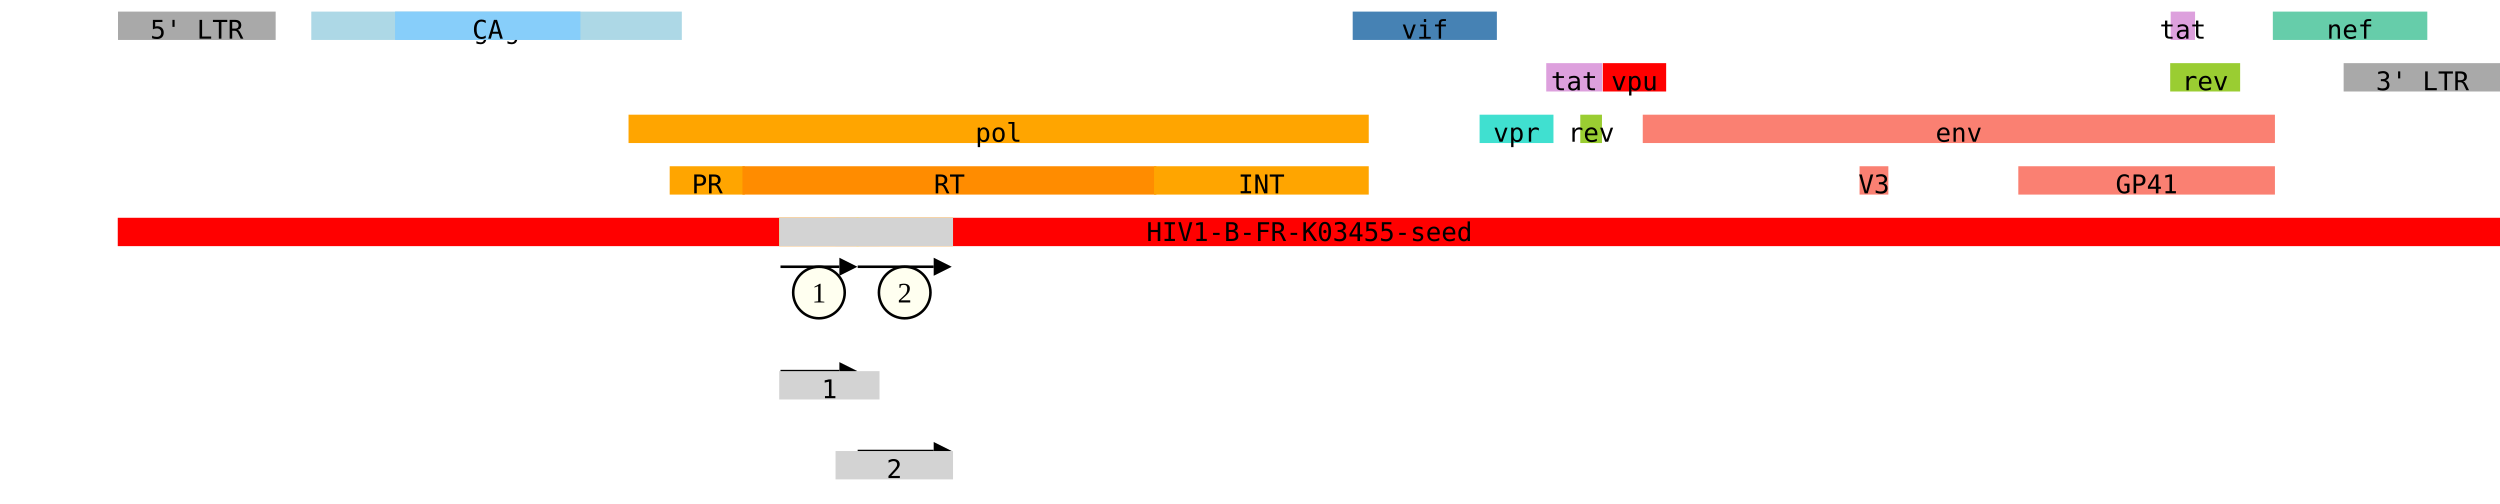
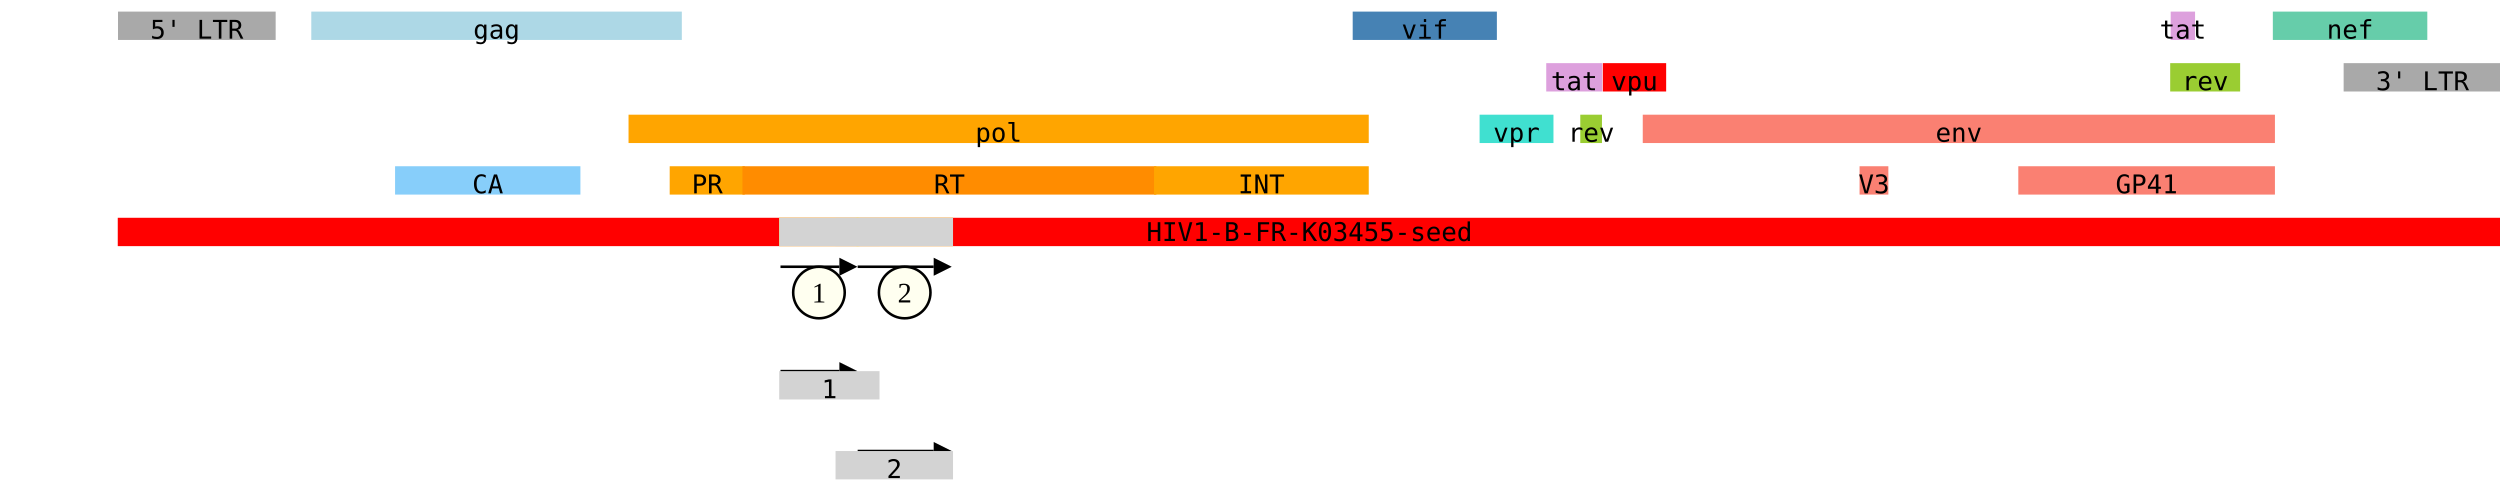
<svg xmlns="http://www.w3.org/2000/svg" width="970.0" height="195.5" viewBox="0.0 -195.5 970.0 195.5">
  <defs>
</defs>
  <g transform="translate(0 -180.5)">
    <g transform="translate(0.0 0)">
      <rect x="46.286" y="-10" width="60.168" height="10" fill="darkgrey" stroke="darkgrey" />
      <g transform="translate(76.36946 0)">
        <text x="0" y="0" font-size="10" font-family="monospace" text-anchor="middle">5' LTR</text>
      </g>
    </g>
    <g transform="translate(0.0 0)">
      <rect x="121.281" y="-10" width="142.768" height="10" fill="lightblue" stroke="lightblue" />
      <g transform="translate(192.6655 0)">
        <text x="0" y="0" font-size="10" font-family="monospace" text-anchor="middle">gag</text>
-       </g>
-     </g>
-     <g transform="translate(0.0 0)">
-       <rect x="153.789" y="-10" width="70.909" height="10" fill="lightskyblue" stroke="lightskyblue" />
-       <g transform="translate(189.2436 0)">
-         <text x="0" y="0" font-size="10" font-family="monospace" text-anchor="middle">CA</text>
      </g>
    </g>
    <g transform="translate(0.0 0)">
      <rect x="525.347" y="-10" width="54.94" height="10" fill="steelblue" stroke="steelblue" />
      <g transform="translate(552.8172 0)">
        <text x="0" y="0" font-size="10" font-family="monospace" text-anchor="middle">vif</text>
      </g>
    </g>
    <g transform="translate(0.0 0)">
      <rect x="842.725" y="-10" width="8.46" height="10" fill="plum" stroke="plum" />
      <g transform="translate(846.9553 0)">
        <text x="0" y="0" font-size="10" font-family="monospace" text-anchor="middle">tat</text>
      </g>
    </g>
    <g transform="translate(0.0 0)">
      <rect x="882.362" y="-10" width="58.932" height="10" fill="mediumaquamarine" stroke="mediumaquamarine" />
      <g transform="translate(911.8282 0)">
        <text x="0" y="0" font-size="10" font-family="monospace" text-anchor="middle">nef</text>
      </g>
    </g>
  </g>
  <g transform="translate(0 -160.5)">
    <g transform="translate(0.0 0)">
      <rect x="600.438" y="-10" width="20.721" height="10" fill="plum" stroke="plum" />
      <g transform="translate(610.7988 0)">
        <text x="0" y="0" font-size="10" font-family="monospace" text-anchor="middle">tat</text>
      </g>
    </g>
    <g transform="translate(0.0 0)">
      <rect x="622.395" y="-10" width="23.573" height="10" fill="red" stroke="red" />
      <g transform="translate(634.1816 0)">
        <text x="0" y="0" font-size="10" font-family="monospace" text-anchor="middle">vpu</text>
      </g>
    </g>
    <g transform="translate(0.0 0)">
      <rect x="842.535" y="-10" width="26.139" height="10" fill="yellowgreen" stroke="yellowgreen" />
      <g transform="translate(855.605 0)">
        <text x="0" y="0" font-size="10" font-family="monospace" text-anchor="middle">rev</text>
      </g>
    </g>
    <g transform="translate(0.0 0)">
      <rect x="909.832" y="-10" width="60.168" height="10" fill="darkgrey" stroke="darkgrey" />
      <g transform="translate(939.9161 0)">
        <text x="0" y="0" font-size="10" font-family="monospace" text-anchor="middle">3' LTR</text>
      </g>
    </g>
  </g>
  <g transform="translate(0 -140.5)">
    <g transform="translate(0.0 0)">
      <rect x="244.374" y="-10" width="286.201" height="10" fill="orange" stroke="orange" />
      <g transform="translate(387.4744 0)">
        <text x="0" y="0" font-size="10" font-family="monospace" text-anchor="middle">pol</text>
      </g>
    </g>
    <g transform="translate(0.0 0)">
      <rect x="574.584" y="-10" width="27.66" height="10" fill="turquoise" stroke="turquoise" />
      <g transform="translate(588.4141 0)">
        <text x="0" y="0" font-size="10" font-family="monospace" text-anchor="middle">vpr</text>
      </g>
    </g>
    <g transform="translate(0.0 0)">
      <rect x="613.65" y="-10" width="7.414" height="10" fill="yellowgreen" stroke="yellowgreen" />
      <g transform="translate(617.3574 0)">
        <text x="0" y="0" font-size="10" font-family="monospace" text-anchor="middle">rev</text>
      </g>
    </g>
    <g transform="translate(0.0 0)">
      <rect x="637.889" y="-10" width="244.283" height="10" fill="salmon" stroke="salmon" />
      <g transform="translate(760.0303 0)">
        <text x="0" y="0" font-size="10" font-family="monospace" text-anchor="middle">env</text>
      </g>
    </g>
  </g>
  <g transform="translate(0 -120.5)">
+     <g transform="translate(0.0 0)">
+       <rect x="153.789" y="-10" width="70.909" height="10" fill="lightskyblue" stroke="lightskyblue" />
+       <g transform="translate(189.2436 0)">
+         <text x="0" y="0" font-size="10" font-family="monospace" text-anchor="middle">CA</text>
+       </g>
+     </g>
    <g transform="translate(0.0 0)">
      <rect x="260.342" y="-10" width="28.135" height="10" fill="orange" stroke="orange" />
      <g transform="translate(274.4101 0)">
        <text x="0" y="0" font-size="10" font-family="monospace" text-anchor="middle">PR</text>
      </g>
    </g>
    <g transform="translate(0.0 0)">
      <rect x="288.573" y="-10" width="159.592" height="10" fill="darkorange" stroke="darkorange" />
      <g transform="translate(368.3689 0)">
        <text x="0" y="0" font-size="10" font-family="monospace" text-anchor="middle">RT</text>
      </g>
    </g>
    <g transform="translate(0.0 0)">
      <rect x="448.26" y="-10" width="82.315" height="10" fill="orange" stroke="orange" />
      <g transform="translate(489.4175 0)">
        <text x="0" y="0" font-size="10" font-family="monospace" text-anchor="middle">INT</text>
      </g>
    </g>
    <g transform="translate(0.0 0)">
      <rect x="722.01" y="-10" width="10.171" height="10" fill="salmon" stroke="salmon" />
      <g transform="translate(727.0948 0)">
        <text x="0" y="0" font-size="10" font-family="monospace" text-anchor="middle">V3</text>
      </g>
    </g>
    <g transform="translate(0.0 0)">
      <rect x="783.603" y="-10" width="98.569" height="10" fill="salmon" stroke="salmon" />
      <g transform="translate(832.8876 0)">
        <text x="0" y="0" font-size="10" font-family="monospace" text-anchor="middle">GP41</text>
      </g>
    </g>
  </g>
  <g transform="translate(0 -100.5)">
    <g transform="translate(0.0 0)">
      <rect x="46.19" y="-10" width="923.81" height="10" fill="red" stroke="red" />
    </g>
    <g transform="translate(0.0 0)">
      <rect x="302.831" y="-10" width="29.846" height="10" fill="yellow" stroke="yellow" />
    </g>
    <g transform="translate(0.0 0)">
      <rect x="332.772" y="-10" width="36.5" height="10" fill="yellow" stroke="yellow" />
    </g>
    <g transform="translate(0.0 0)">
      <rect x="302.831" y="-10" width="37.926" height="10" fill="lightgray" stroke="lightgray" />
    </g>
    <g transform="translate(0.0 0)">
      <rect x="324.693" y="-10" width="44.579" height="10" fill="lightgray" stroke="lightgray" />
    </g>
  </g>
  <g transform="translate(0.0 -102.0)">
    <rect x="508.052" y="11.5" width="0.0" height="-11.5" fill="transparent" stroke="transparent" />
    <g transform="translate(508.0525 0)">
      <text x="0" y="0" font-size="10" font-family="monospace" text-anchor="middle">HIV1-B-FR-K03455-seed</text>
    </g>
  </g>
  <g transform="translate(0 -72.0)">
    <g transform="translate(0.0 0)">
      <path d="M302.831,-20.0 L325.677,-20.0" stroke="black" />
      <circle cx="317.754" cy="-10.0" r="10.0" fill="ivory" stroke="black" />
      <path d="M332.677,-20.0 L325.677,-23.5 L325.677,-16.5 L332.677,-20.0" fill="black" />
      <text x="317.754" y="-10.0" font-size="11.0" text-anchor="middle" dy="0.35em">1</text>
    </g>
    <g transform="translate(0.0 0)">
      <path d="M332.772,-20.0 L362.272,-20.0" stroke="black" />
      <circle cx="351.022" cy="-10.0" r="10.0" fill="ivory" stroke="black" />
      <path d="M369.272,-20.0 L362.272,-23.5 L362.272,-16.5 L369.272,-20.0" fill="black" />
      <text x="351.022" y="-10.0" font-size="11.0" text-anchor="middle" dy="0.35em">2</text>
    </g>
  </g>
  <g transform="translate(0 -61.0)">
    <g transform="translate(0.0 0)">
      <path d="M302.831,9.5 L325.677,9.5" stroke="black" />
      <path d="M332.677,9.5 L325.677,6.0 L325.677,13.0 L332.677,9.5" fill="black" />
    </g>
  </g>
  <g transform="translate(0 -41.0)">
    <g transform="translate(0.0 0)">
      <rect x="302.831" y="-10" width="37.926" height="10" fill="lightgrey" stroke="lightgrey" />
      <g transform="translate(321.7935 0)">
        <text x="0" y="0" font-size="10" font-family="monospace" text-anchor="middle">1</text>
      </g>
    </g>
  </g>
  <g transform="translate(0 -30.0)">
    <g transform="translate(0.0 0)">
      <path d="M332.772,9.5 L362.272,9.5" stroke="black" />
      <path d="M369.272,9.5 L362.272,6.0 L362.272,13.0 L369.272,9.5" fill="black" />
    </g>
  </g>
  <g transform="translate(0 -10.0)">
    <g transform="translate(0.0 0)">
      <rect x="324.693" y="-10" width="44.579" height="10" fill="lightgrey" stroke="lightgrey" />
      <g transform="translate(346.9822 0)">
        <text x="0" y="0" font-size="10" font-family="monospace" text-anchor="middle">2</text>
      </g>
    </g>
  </g>
</svg>
